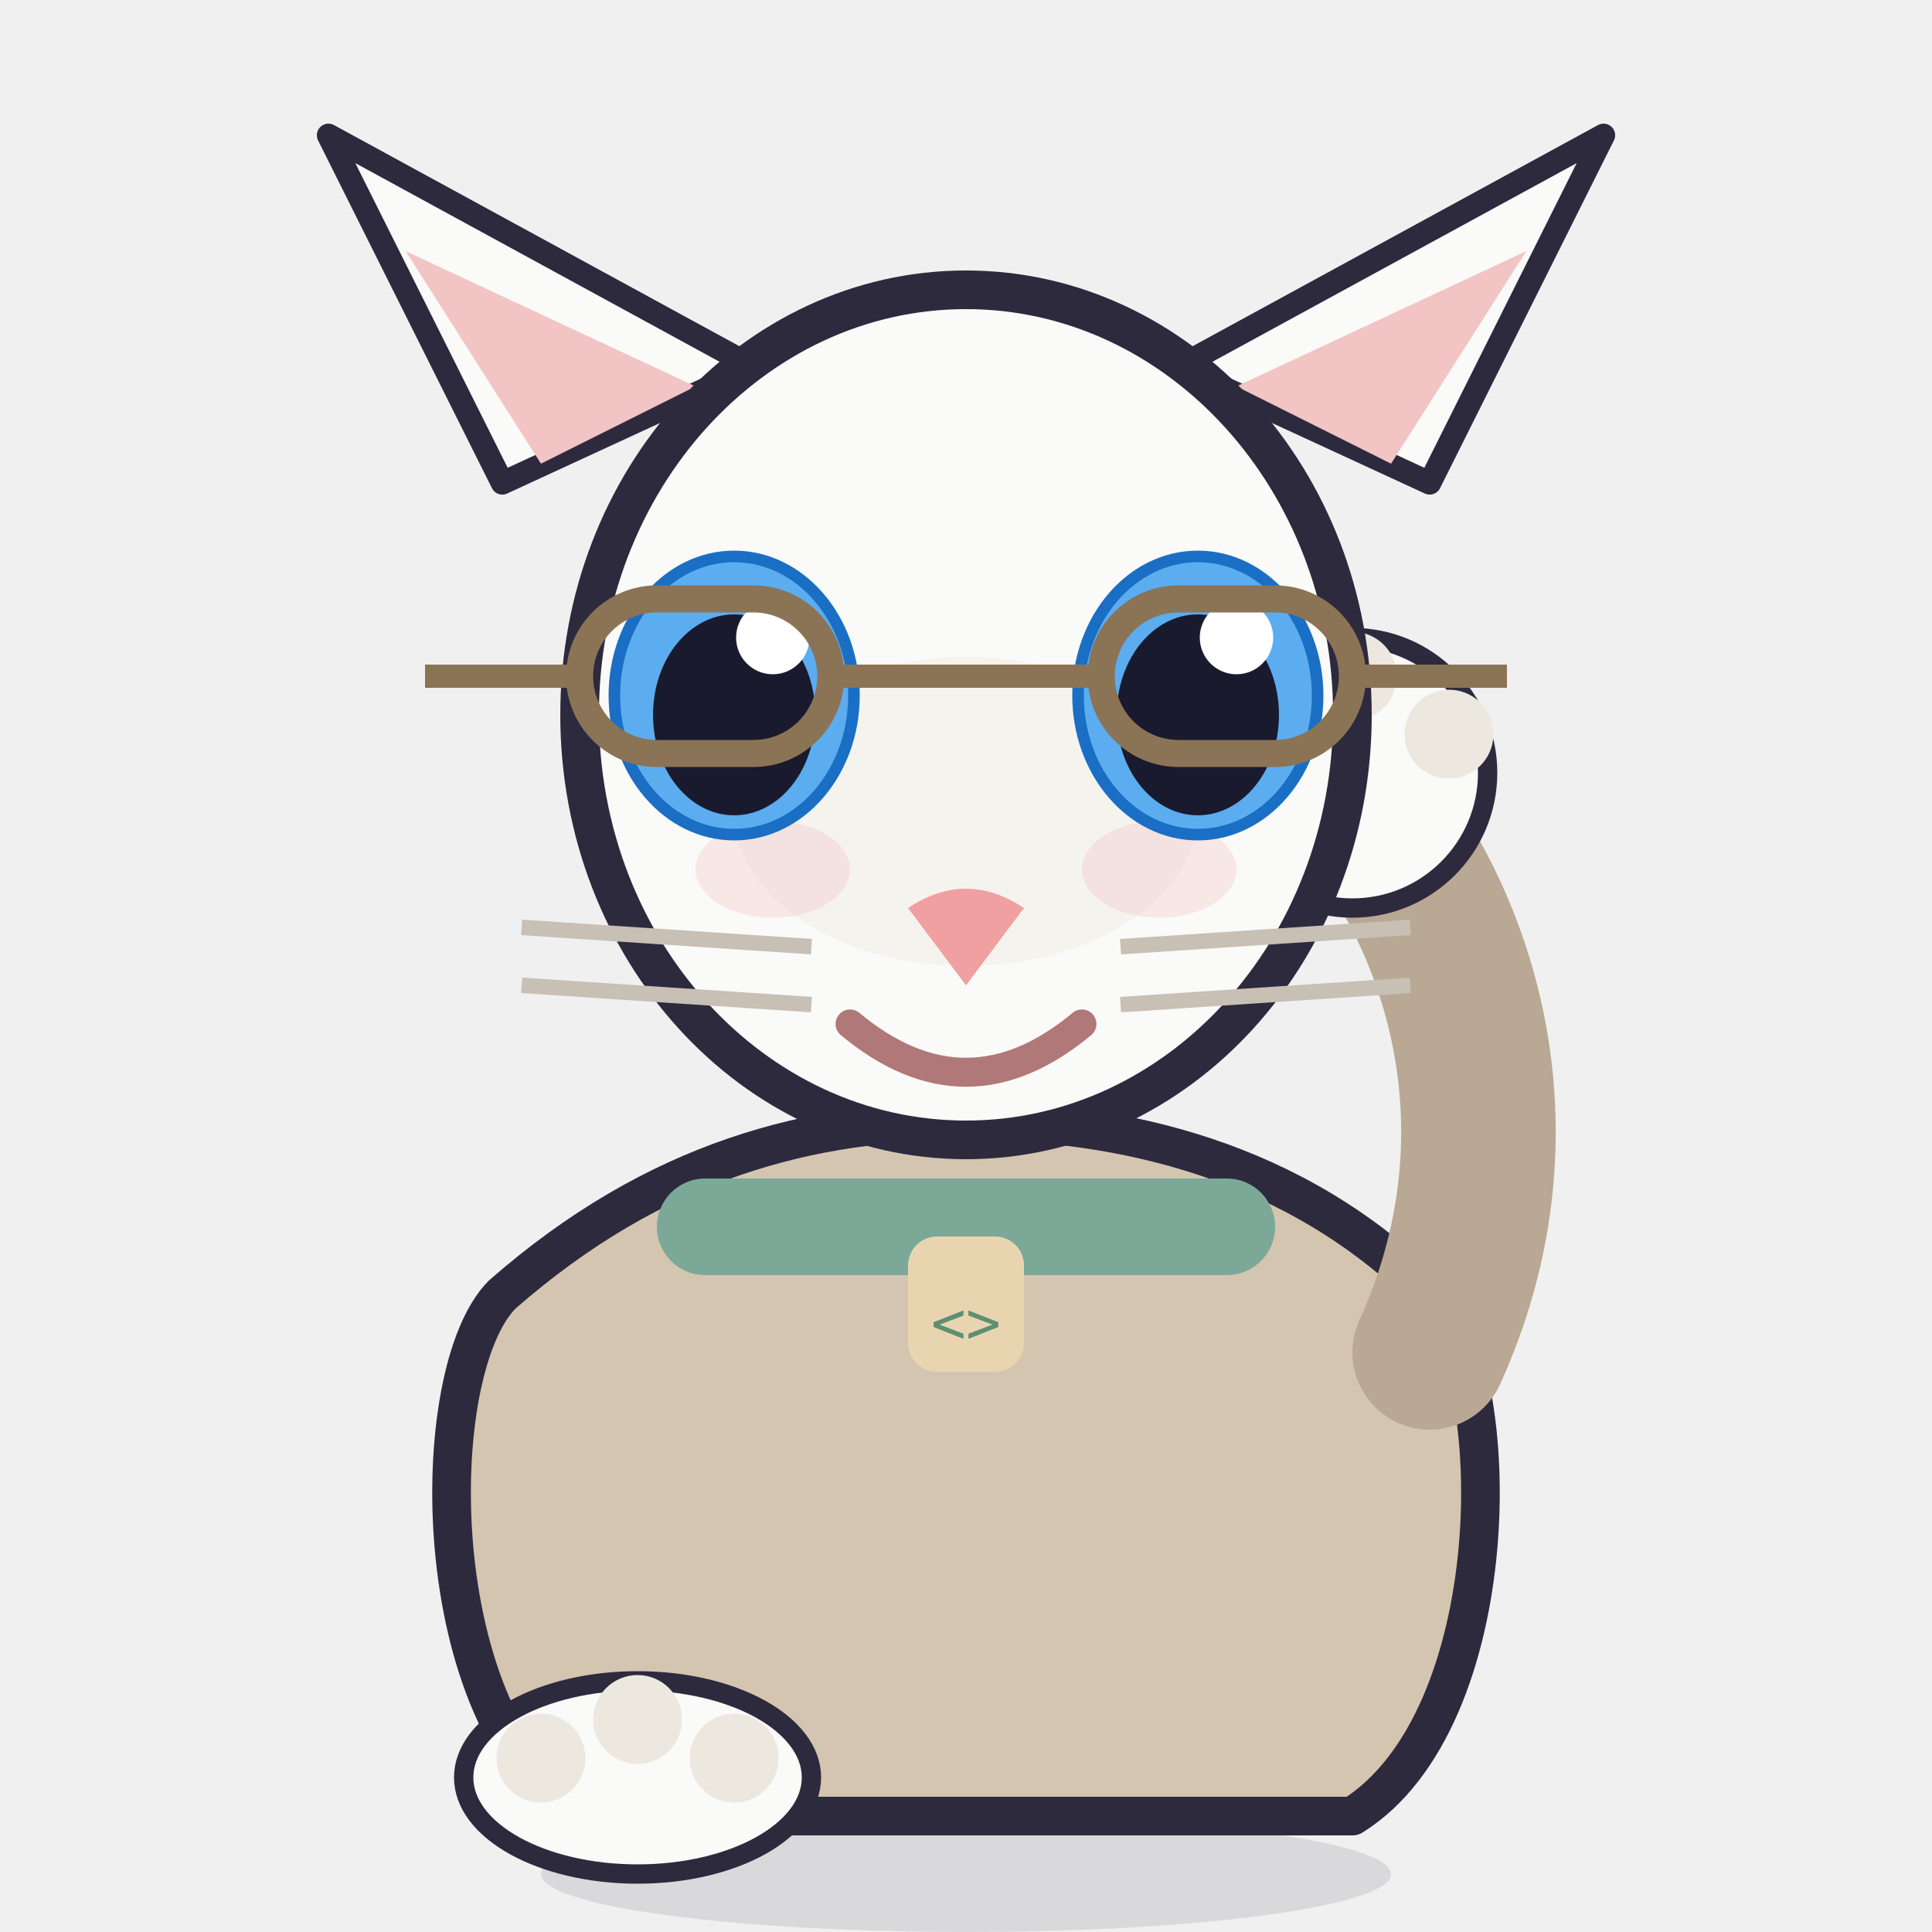
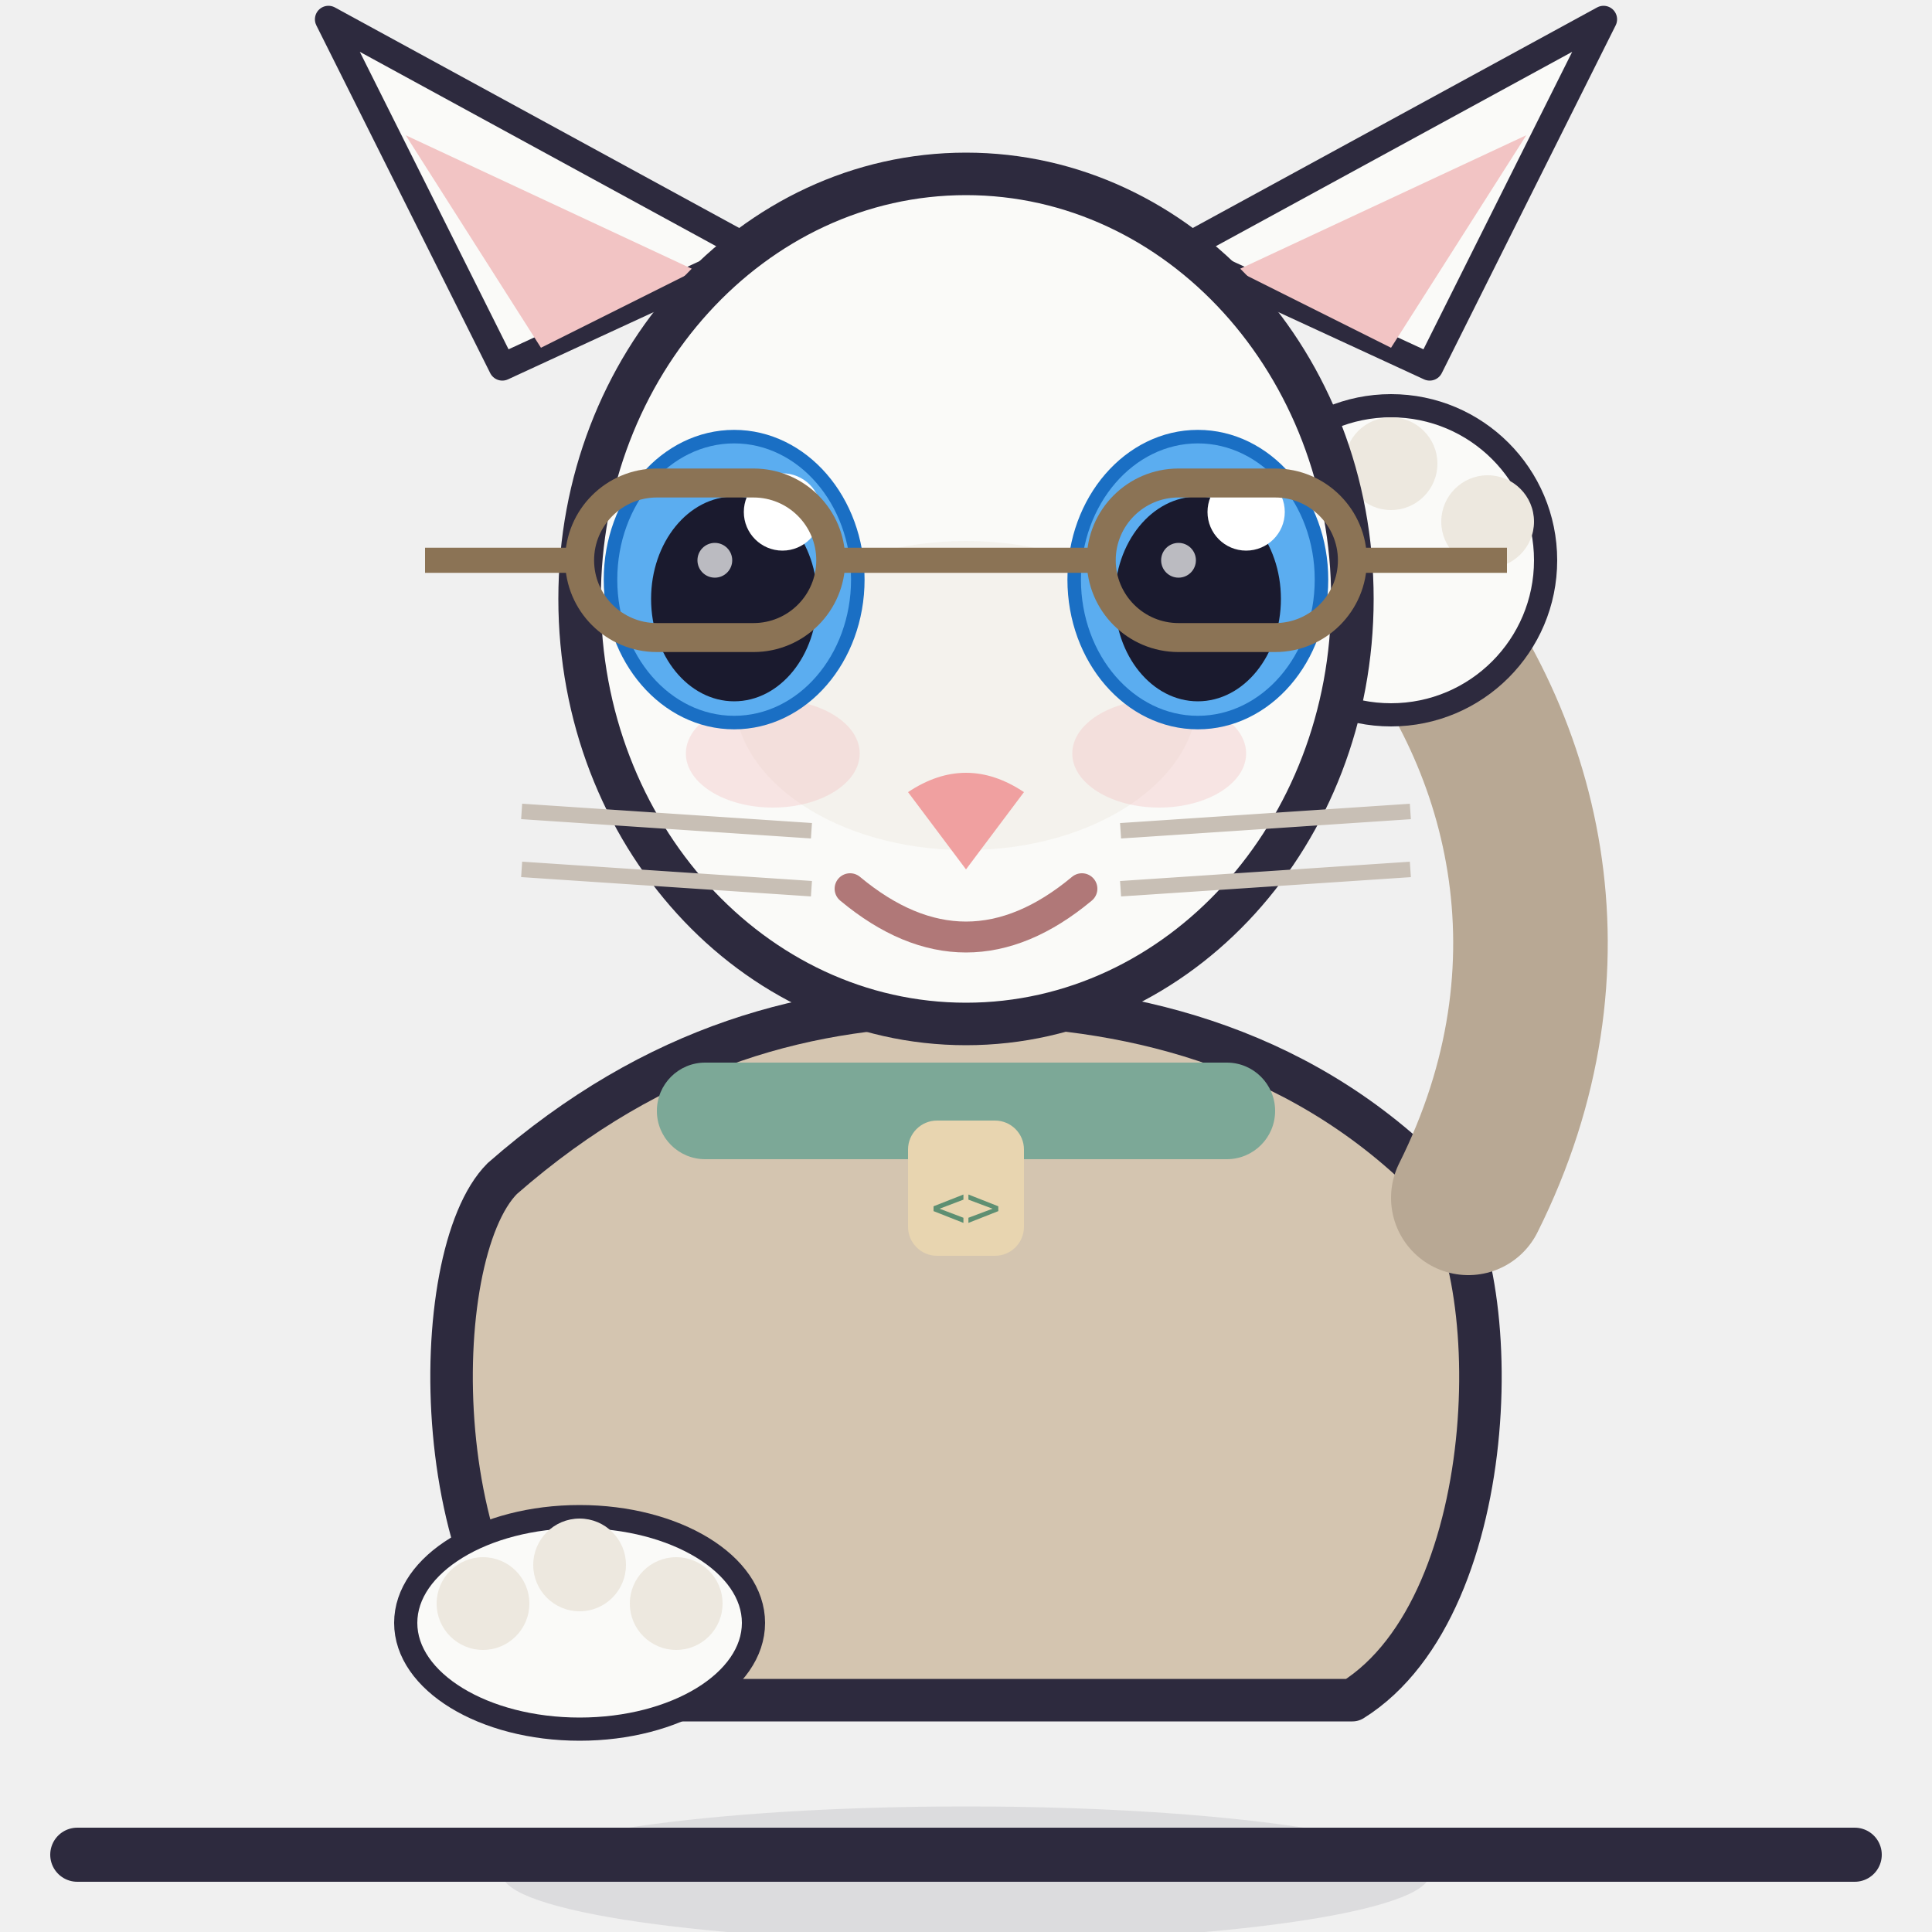
<svg xmlns="http://www.w3.org/2000/svg" viewBox="0 0 100 100" width="100" height="100" role="img" aria-label="Staff Casey, wave">
-   <ellipse cx="50" cy="97" rx="22" ry="3" fill="#2D2A3E" opacity="0.12" />
-   <path d="M26,67 C22,71 22,89 30,94 L70,94 C78,89 78,71 74,67 C67,60 58,58 50,58 C42,58 34,60 26,67 Z" fill="#D4C5B0" stroke="#2D2A3E" stroke-width="2" stroke-linejoin="round" />
-   <rect x="34" y="61" width="32" height="5" rx="2.5" fill="#7CA897" />
-   <rect x="47" y="64" width="6" height="7" rx="1.5" fill="#E8D5B0" />
-   <text x="50" y="69.5" text-anchor="middle" font-family="monospace" font-size="3" fill="#5E8F72">&lt;&gt;</text>
-   <ellipse cx="33" cy="92" rx="9" ry="5" fill="#FAFAF8" stroke="#2D2A3E" stroke-width="1" />
-   <circle cx="28" cy="91" r="2.3" fill="#EDE8DF" />
-   <circle cx="33" cy="89" r="2.3" fill="#EDE8DF" />
-   <circle cx="38" cy="91" r="2.3" fill="#EDE8DF" />
-   <path d="M74,70 C79,59 76,48 70,41" stroke="#B8A894" stroke-width="8" fill="none" stroke-linecap="round" />
-   <ellipse cx="70" cy="40" rx="7" ry="7" fill="#FAFAF8" stroke="#2D2A3E" stroke-width="1" />
-   <circle cx="65" cy="38" r="2.3" fill="#EDE8DF" />
-   <circle cx="70" cy="35" r="2.3" fill="#EDE8DF" />
-   <circle cx="75" cy="38" r="2.3" fill="#EDE8DF" />
-   <g>
-     <path d="M26,25 L17,7 L39,19 Z" fill="#FAFAF8" stroke="#2D2A3E" stroke-width="1.2" stroke-linejoin="round" />
-     <path d="M28,24 L21,13 L36,20 Z" fill="#F2C4C4" />
-     <path d="M74,25 L83,7 L61,19 Z" fill="#FAFAF8" stroke="#2D2A3E" stroke-width="1.2" stroke-linejoin="round" />
-     <path d="M72,24 L79,13 L64,20 Z" fill="#F2C4C4" />
-     <ellipse cx="50" cy="37" rx="20" ry="22" fill="#FAFAF8" stroke="#2D2A3E" stroke-width="2" stroke-linejoin="round" />
-     <ellipse cx="50" cy="42" rx="12" ry="8" fill="#EDE8DF" opacity="0.4" />
-     <ellipse cx="40" cy="45" rx="4" ry="2.5" fill="#F2C4C4" opacity="0.35" />
-     <ellipse cx="60" cy="45" rx="4" ry="2.5" fill="#F2C4C4" opacity="0.35" />
-     <ellipse cx="38" cy="36" rx="6.2" ry="7.2" fill="#5BADF0" stroke="#1A6FC4" stroke-width="0.6" />
-     <ellipse cx="38" cy="37" rx="4.2" ry="5.2" fill="#1A1A2E" />
-     <circle cx="40" cy="33" r="1.9" fill="#FFFFFF" />
-     <ellipse cx="62" cy="36" rx="6.2" ry="7.2" fill="#5BADF0" stroke="#1A6FC4" stroke-width="0.6" />
-     <ellipse cx="62" cy="37" rx="4.2" ry="5.2" fill="#1A1A2E" />
-     <circle cx="64" cy="33" r="1.9" fill="#FFFFFF" />
-     <path d="M47,47 L50 51 L53,47 Q50,45 47,47 Z" fill="#F0A0A0" />
-     <path d="M44,53 Q50,58 56,53" stroke="#B07878" stroke-width="1.5" fill="none" stroke-linecap="round" />
-     <line x1="27" y1="48" x2="42" y2="49" stroke="#C8BFB5" stroke-width="0.8" />
-     <line x1="27" y1="51" x2="42" y2="52" stroke="#C8BFB5" stroke-width="0.8" />
-     <line x1="58" y1="49" x2="73" y2="48" stroke="#C8BFB5" stroke-width="0.8" />
-     <line x1="58" y1="52" x2="73" y2="51" stroke="#C8BFB5" stroke-width="0.8" />
-     <rect x="30" y="31" width="13" height="8" rx="4" fill="none" stroke="#8B7355" stroke-width="1.4" />
-     <rect x="57" y="31" width="13" height="8" rx="4" fill="none" stroke="#8B7355" stroke-width="1.4" />
-     <line x1="43" y1="35" x2="57" y2="35" stroke="#8B7355" stroke-width="1.2" />
-     <line x1="22" y1="35" x2="30" y2="35" stroke="#8B7355" stroke-width="1.2" />
-     <line x1="70" y1="35" x2="78" y2="35" stroke="#8B7355" stroke-width="1.2" />
+   <ellipse cx="50" cy="97" rx="24" ry="3.5" fill="#2D2A3E" opacity="0.1" />
+   <line x1="4" y1="96" x2="96" y2="96" stroke="#2D2A3E" stroke-width="2.8" stroke-linecap="round" />
+   <g transform="translate(0,-6)">
+     <path d="M26,67 C22,71 22,89 30,94 L70,94 C78,89 78,71 74,67 C67,60 58,58 50,58 C42,58 34,60 26,67 Z" fill="#D4C5B0" stroke="#2D2A3E" stroke-width="2.2" stroke-linejoin="round" />
+     <rect x="34" y="61" width="32" height="5" rx="2.5" fill="#7CA897" />
+     <rect x="47" y="64" width="6" height="7" rx="1.5" fill="#E8D5B0" />
+     <text x="50" y="69.5" text-anchor="middle" font-family="monospace" font-size="3" fill="#5E8F72">&lt;&gt;</text>
+     <ellipse cx="30" cy="90" rx="9" ry="5.5" fill="#FAFAF8" stroke="#2D2A3E" stroke-width="1.2" />
+     <circle cx="25" cy="89" r="2.4" fill="#EDE8DF" />
+     <circle cx="30" cy="87" r="2.4" fill="#EDE8DF" />
+     <circle cx="35" cy="89" r="2.4" fill="#EDE8DF" />
+     <path d="M76,68 C82,56 79,44 72,36" stroke="#B8A894" stroke-width="8" fill="none" stroke-linecap="round" />
+     <ellipse cx="72" cy="35" rx="8" ry="8" fill="#FAFAF8" stroke="#2D2A3E" stroke-width="1.2" />
+     <circle cx="67" cy="33" r="2.4" fill="#EDE8DF" />
+     <circle cx="72" cy="30" r="2.4" fill="#EDE8DF" />
+     <circle cx="77" cy="33" r="2.4" fill="#EDE8DF" />
+     <g>
+       <path d="M26,25 L17,7 L39,19 Z" fill="#FAFAF8" stroke="#2D2A3E" stroke-width="1.4" stroke-linejoin="round" />
+       <path d="M28,24 L21,13 L36,20 Z" fill="#F2C4C4" />
+       <path d="M74,25 L83,7 L61,19 Z" fill="#FAFAF8" stroke="#2D2A3E" stroke-width="1.4" stroke-linejoin="round" />
+       <path d="M72,24 L79,13 L64,20 Z" fill="#F2C4C4" />
+       <ellipse cx="50" cy="37" rx="20" ry="22" fill="#FAFAF8" stroke="#2D2A3E" stroke-width="2.2" stroke-linejoin="round" />
+       <ellipse cx="50" cy="42" rx="12" ry="8" fill="#EDE8DF" opacity="0.45" />
+       <ellipse cx="40" cy="45" rx="4.5" ry="2.8" fill="#F2C4C4" opacity="0.4" />
+       <ellipse cx="60" cy="45" rx="4.5" ry="2.8" fill="#F2C4C4" opacity="0.4" />
+       <ellipse cx="38" cy="36" rx="6.4" ry="7.4" fill="#5BADF0" stroke="#1A6FC4" stroke-width="0.7" />
+       <ellipse cx="38" cy="37" rx="4.3" ry="5.3" fill="#1A1A2E" />
+       <circle cx="40.5" cy="32.5" r="2" fill="#FFFFFF" />
+       <circle cx="37" cy="35" r="0.9" fill="#FFFFFF" opacity="0.7" />
+       <ellipse cx="62" cy="36" rx="6.4" ry="7.4" fill="#5BADF0" stroke="#1A6FC4" stroke-width="0.7" />
+       <ellipse cx="62" cy="37" rx="4.3" ry="5.3" fill="#1A1A2E" />
+       <circle cx="64.5" cy="32.5" r="2" fill="#FFFFFF" />
+       <circle cx="61" cy="35" r="0.9" fill="#FFFFFF" opacity="0.7" />
+       <path d="M47,47 L50 51 L53,47 Q50,45 47,47 Z" fill="#F0A0A0" />
+       <path d="M44,52 Q50,57 56,52" stroke="#B07878" stroke-width="1.6" fill="none" stroke-linecap="round" />
+       <line x1="27" y1="48" x2="42" y2="49" stroke="#C8BFB5" stroke-width="0.8" />
+       <line x1="27" y1="51" x2="42" y2="52" stroke="#C8BFB5" stroke-width="0.8" />
+       <line x1="58" y1="49" x2="73" y2="48" stroke="#C8BFB5" stroke-width="0.8" />
+       <line x1="58" y1="52" x2="73" y2="51" stroke="#C8BFB5" stroke-width="0.8" />
+       <rect x="30" y="31" width="13" height="8" rx="4" fill="none" stroke="#8B7355" stroke-width="1.5" />
+       <rect x="57" y="31" width="13" height="8" rx="4" fill="none" stroke="#8B7355" stroke-width="1.5" />
+       <line x1="43" y1="35" x2="57" y2="35" stroke="#8B7355" stroke-width="1.3" />
+       <line x1="22" y1="35" x2="30" y2="35" stroke="#8B7355" stroke-width="1.3" />
+       <line x1="70" y1="35" x2="78" y2="35" stroke="#8B7355" stroke-width="1.3" />
+     </g>
  </g>
</svg>
